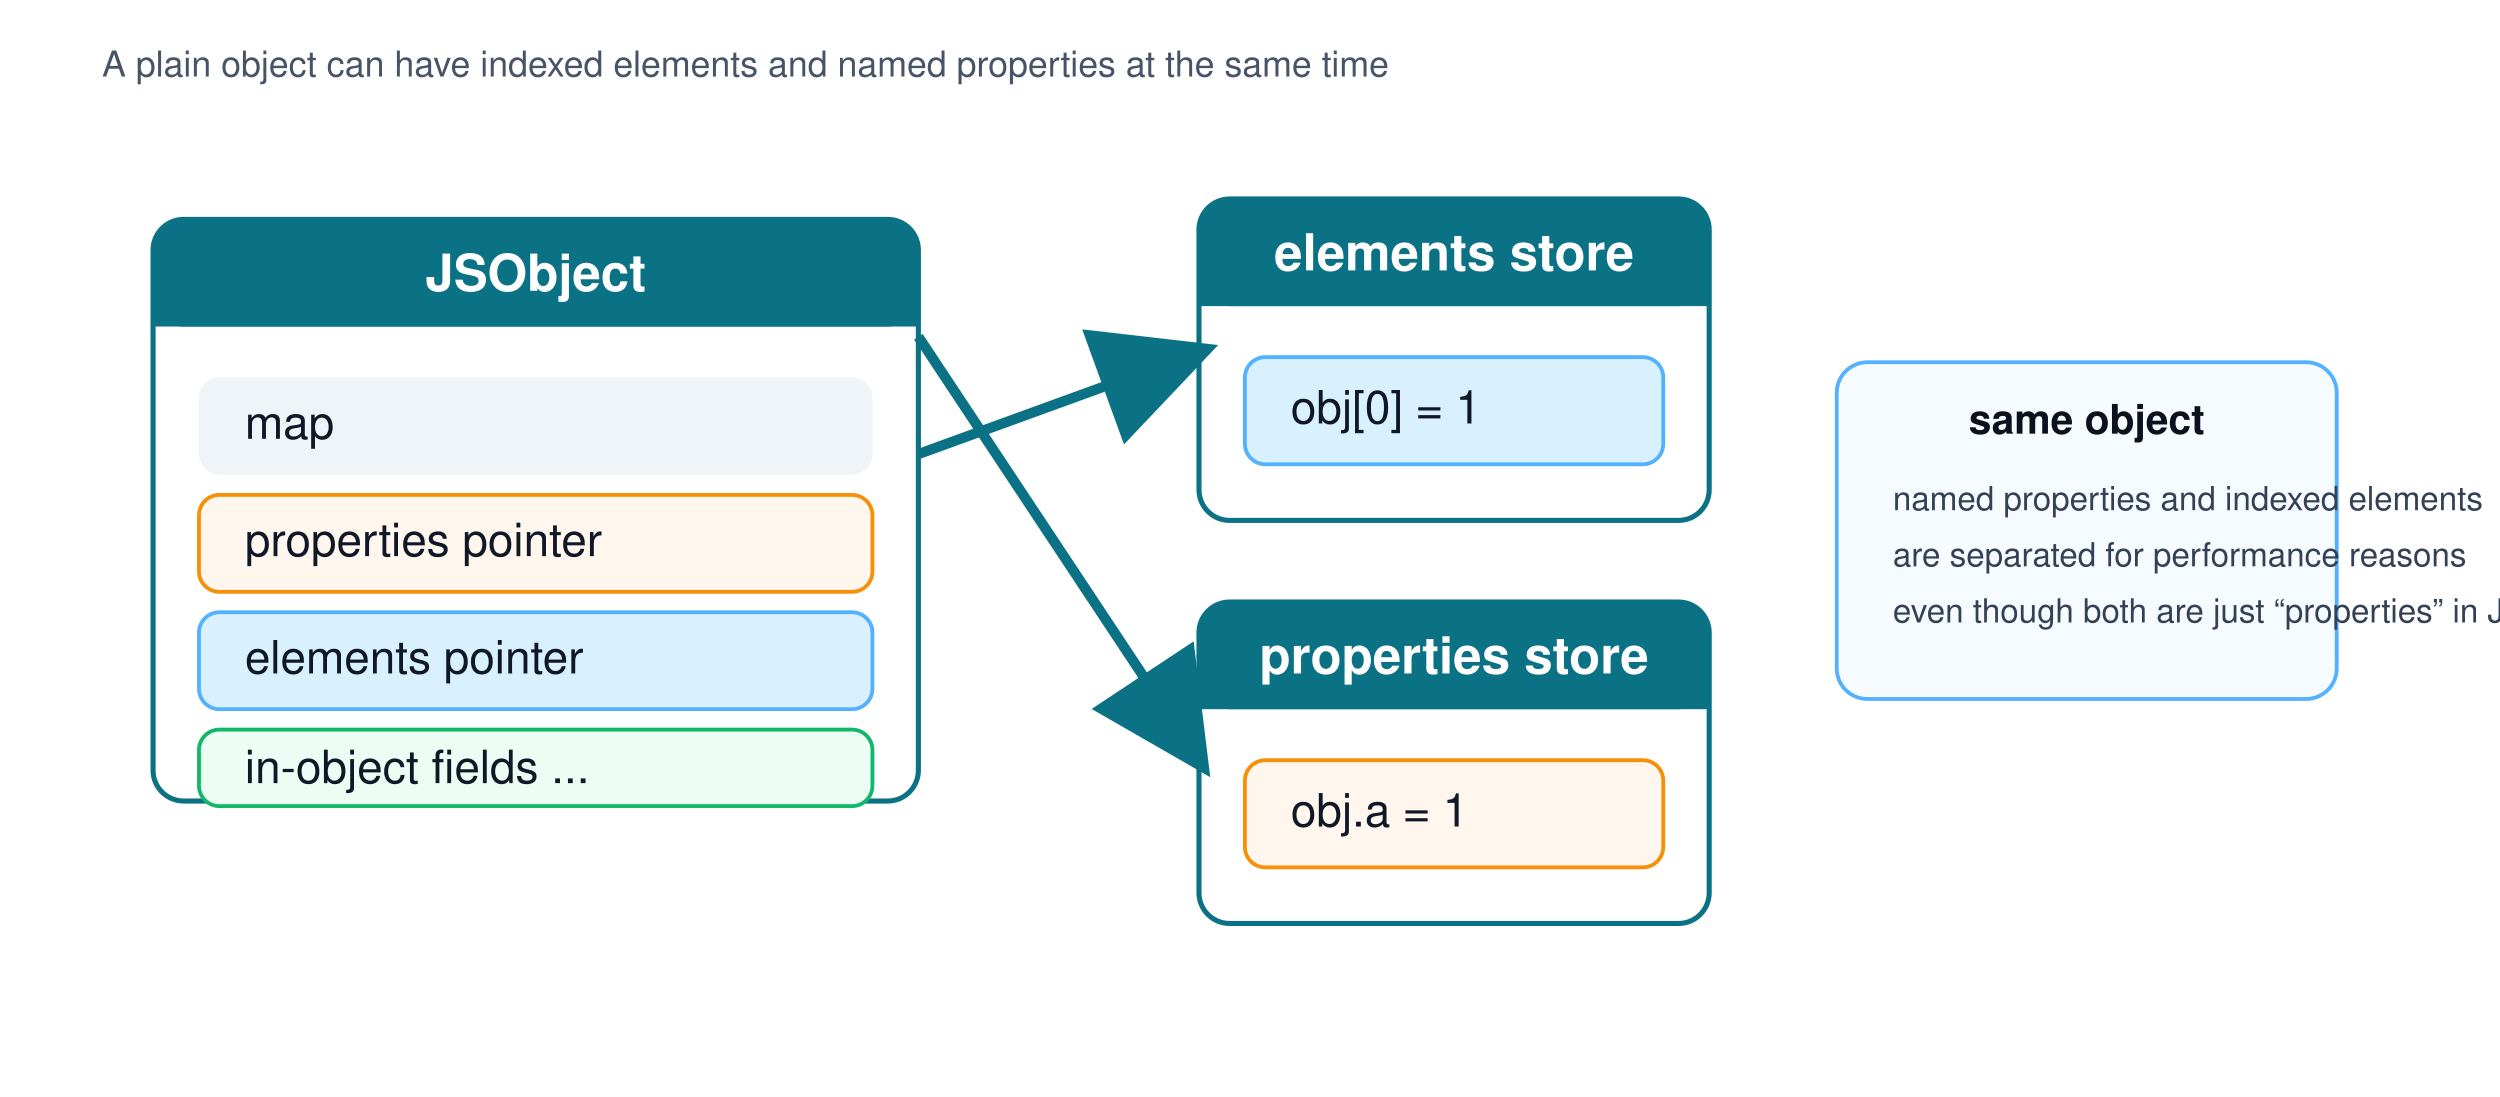
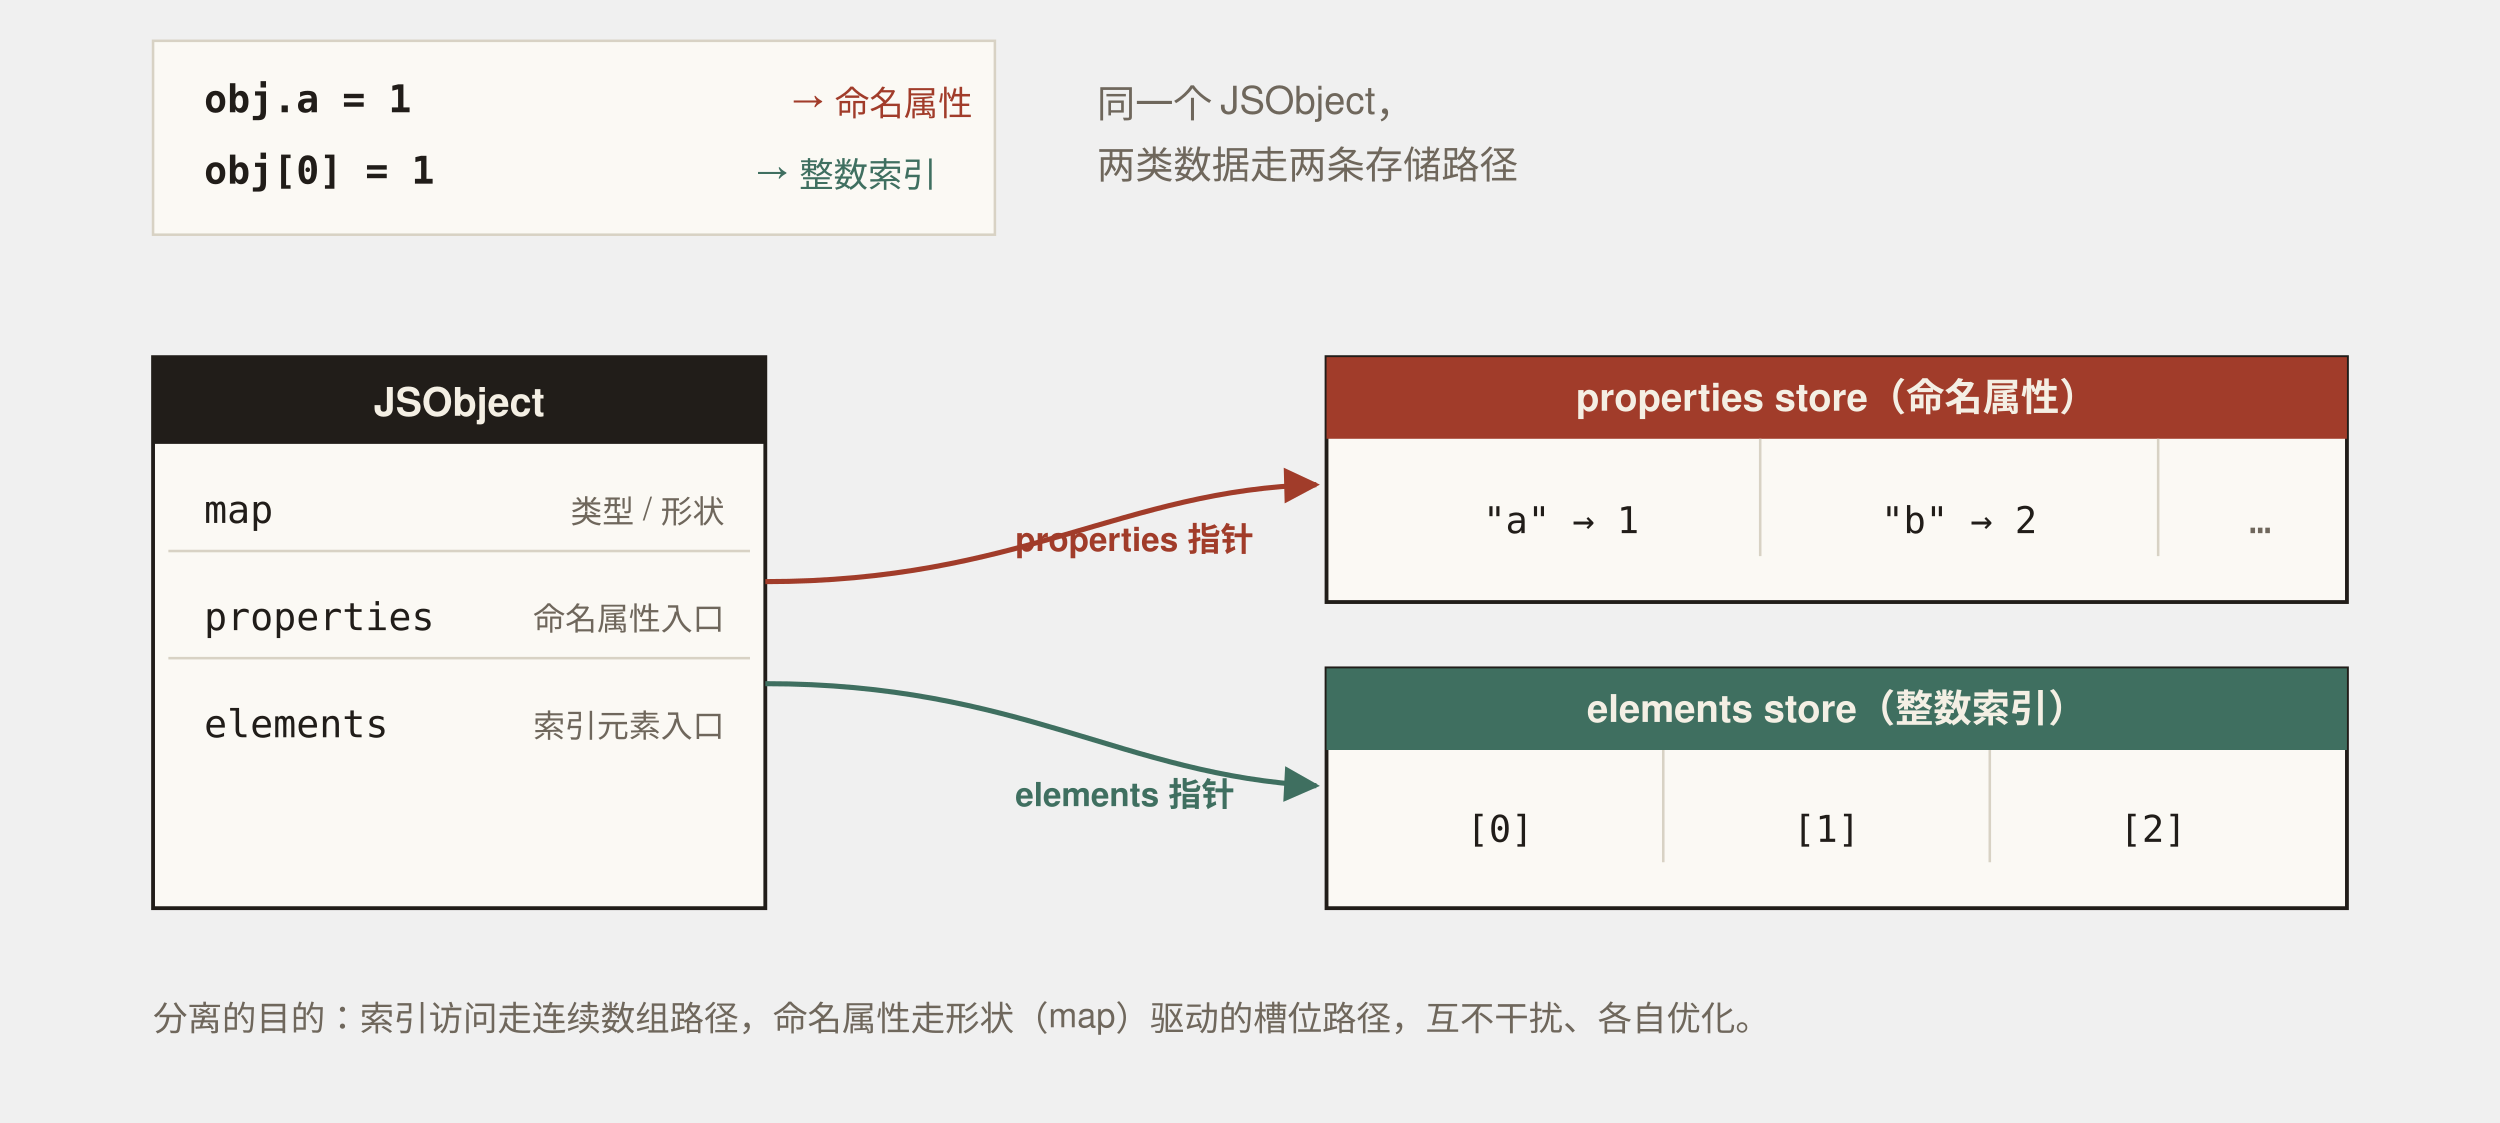
- <svg xmlns="http://www.w3.org/2000/svg" width="980" height="430" viewBox="0 0 980 430">
+ <svg xmlns="http://www.w3.org/2000/svg" width="980" height="440" viewBox="0 0 980 440" font-family="'Helvetica Neue', Helvetica, Arial, 'PingFang SC', sans-serif">
  <defs>
-     <style>
-       .title { font: 700 20px Helvetica, Arial, sans-serif; fill: #ffffff; }
-       .field { font: 500 18px Helvetica, Arial, sans-serif; fill: #101828; }
-       .note { font: 500 14px Helvetica, Arial, sans-serif; fill: #475467; }
-       .mini { font: 500 13px Helvetica, Arial, sans-serif; fill: #344054; }
-       .callout { font: 600 16px Helvetica, Arial, sans-serif; fill: #0c111d; }
-     </style>
-     <marker id="arrow" markerWidth="12" markerHeight="12" refX="10" refY="6" orient="auto">
-       <path d="M0,0 L12,6 L0,12 Z" fill="#0b7285" />
+     <marker id="arr" viewBox="0 0 10 10" refX="9" refY="5" markerWidth="7" markerHeight="7" orient="auto-start-reverse">
+       <path d="M 0 0 L 10 5 L 0 10 z" fill="#211d19" />
+     </marker>
+     <marker id="arrG" viewBox="0 0 10 10" refX="9" refY="5" markerWidth="7" markerHeight="7" orient="auto-start-reverse">
+       <path d="M 0 0 L 10 5 L 0 10 z" fill="#3f6f60" />
+     </marker>
+     <marker id="arrB" viewBox="0 0 10 10" refX="9" refY="5" markerWidth="7" markerHeight="7" orient="auto-start-reverse">
+       <path d="M 0 0 L 10 5 L 0 10 z" fill="#a13c2a" />
    </marker>
  </defs>
-   <rect width="980" height="430" fill="#ffffff" />
-   <text x="40" y="30" class="note">A plain object can have indexed elements and named properties at the same time</text>
-   <g transform="translate(60 86)">
-     <rect width="300" height="228" rx="12" fill="#ffffff" stroke="#0b7285" stroke-width="2" />
-     <rect width="300" height="42" rx="12" fill="#0b7285" />
-     <rect y="30" width="300" height="12" fill="#0b7285" />
-     <text x="150" y="28" text-anchor="middle" class="title">JSObject</text>
-     <rect x="18" y="62" width="264" height="38" rx="8" fill="#eef4f7" />
-     <rect x="18" y="108" width="264" height="38" rx="8" fill="#fff7ed" stroke="#f79009" stroke-width="1.5" />
-     <rect x="18" y="154" width="264" height="38" rx="8" fill="#d9f0ff" stroke="#53b1fd" stroke-width="1.5" />
-     <rect x="18" y="200" width="264" height="30" rx="8" fill="#ecfdf3" stroke="#12b76a" stroke-width="1.5" />
-     <text x="36" y="86" class="field">map</text>
-     <text x="36" y="132" class="field">properties pointer</text>
-     <text x="36" y="178" class="field">elements pointer</text>
-     <text x="36" y="221" class="field">in-object fields ...</text>
+   <g>
+     <rect x="60" y="16" width="330" height="76" fill="#fbf9f4" stroke="#d8d2c4" />
+     <text x="80" y="44" font-size="15" fill="#211d19" font-weight="600" font-family="Menlo, Consolas, monospace">obj.a = 1</text>
+     <text x="310" y="44" font-size="13.5" fill="#a13c2a">→ 命名属性</text>
+     <text x="80" y="72" font-size="15" fill="#211d19" font-weight="600" font-family="Menlo, Consolas, monospace">obj[0] = 1</text>
+     <text x="296" y="72" font-size="13.5" fill="#3f6f60">→ 整数索引</text>
  </g>
-   <g transform="translate(470 78)">
-     <rect width="200" height="126" rx="12" fill="#ffffff" stroke="#0b7285" stroke-width="2" />
-     <rect width="200" height="42" rx="12" fill="#0b7285" />
-     <rect y="30" width="200" height="12" fill="#0b7285" />
-     <text x="100" y="28" text-anchor="middle" class="title">elements store</text>
-     <rect x="18" y="62" width="164" height="42" rx="8" fill="#d9f0ff" stroke="#53b1fd" stroke-width="1.5" />
-     <text x="36" y="88" class="field">obj[0] = 1</text>
+   <text x="430" y="46" font-size="15" fill="#6f675c">同一个 JSObject，</text>
+   <text x="430" y="70" font-size="15" fill="#6f675c">两类数据走两条存储路径</text>
+   <g>
+     <rect x="60" y="140" width="240" height="216" fill="#fbf9f4" stroke="#211d19" stroke-width="1.5" />
+     <rect x="60" y="140" width="240" height="34" fill="#211d19" />
+     <text x="180" y="163" font-size="15.5" fill="#f4efe4" text-anchor="middle" font-weight="600">JSObject</text>
+     <g font-size="15" fill="#211d19" font-family="Menlo, Consolas, monospace">
+       <text x="80" y="205">map</text>
+       <text x="80" y="247">properties</text>
+       <text x="80" y="289">elements</text>
+     </g>
+     <g font-size="12.5" fill="#6f675c">
+       <text x="284" y="205" text-anchor="end">类型 / 形状</text>
+       <text x="284" y="247" text-anchor="end">命名属性入口</text>
+       <text x="284" y="289" text-anchor="end">索引元素入口</text>
+     </g>
+     <line x1="66" y1="216" x2="294" y2="216" stroke="#d8d2c4" />
+     <line x1="66" y1="258" x2="294" y2="258" stroke="#d8d2c4" />
  </g>
-   <g transform="translate(470 236)">
-     <rect width="200" height="126" rx="12" fill="#ffffff" stroke="#0b7285" stroke-width="2" />
-     <rect width="200" height="42" rx="12" fill="#0b7285" />
-     <rect y="30" width="200" height="12" fill="#0b7285" />
-     <text x="100" y="28" text-anchor="middle" class="title">properties store</text>
-     <rect x="18" y="62" width="164" height="42" rx="8" fill="#fff7ed" stroke="#f79009" stroke-width="1.5" />
-     <text x="36" y="88" class="field">obj.a = 1</text>
+   <g>
+     <rect x="520" y="140" width="400" height="96" fill="#fbf9f4" stroke="#211d19" stroke-width="1.5" />
+     <rect x="520" y="140" width="400" height="32" fill="#a13c2a" />
+     <text x="720" y="161" font-size="15" fill="#f4efe4" text-anchor="middle" font-weight="600">properties store（命名属性）</text>
+     <g font-size="14.5" font-family="Menlo, Consolas, monospace" fill="#211d19">
+       <text x="612" y="209" text-anchor="middle">"a" → 1</text>
+       <text x="768" y="209" text-anchor="middle">"b" → 2</text>
+       <text x="886" y="209" text-anchor="middle" fill="#6f675c">…</text>
+     </g>
+     <line x1="690" y1="172" x2="690" y2="218" stroke="#d8d2c4" />
+     <line x1="846" y1="172" x2="846" y2="218" stroke="#d8d2c4" />
  </g>
-   <line x1="360" y1="178" x2="470" y2="138" stroke="#0b7285" stroke-width="4" marker-end="url(#arrow)" />
-   <line x1="360" y1="132" x2="470" y2="298" stroke="#0b7285" stroke-width="4" marker-end="url(#arrow)" />
-   <rect x="720" y="142" width="196" height="132" rx="12" fill="#f5fbff" stroke="#53b1fd" stroke-width="1.5" />
-   <text x="818" y="170" text-anchor="middle" class="callout">same object</text>
-   <text x="742" y="200" class="mini">named properties and indexed elements</text>
-   <text x="742" y="222" class="mini">are separated for performance reasons</text>
-   <text x="742" y="244" class="mini">even though both are just “properties” in JS</text>
+   <g>
+     <rect x="520" y="262" width="400" height="94" fill="#fbf9f4" stroke="#211d19" stroke-width="1.5" />
+     <rect x="520" y="262" width="400" height="32" fill="#3f6f60" />
+     <text x="720" y="283" font-size="15" fill="#f4efe4" text-anchor="middle" font-weight="600">elements store（整数索引）</text>
+     <g font-size="14.5" font-family="Menlo, Consolas, monospace" fill="#211d19">
+       <text x="588" y="330" text-anchor="middle">[0]</text>
+       <text x="716" y="330" text-anchor="middle">[1]</text>
+       <text x="844" y="330" text-anchor="middle">[2]</text>
+     </g>
+     <line x1="652" y1="294" x2="652" y2="338" stroke="#d8d2c4" />
+     <line x1="780" y1="294" x2="780" y2="338" stroke="#d8d2c4" />
+   </g>
+   <path d="M 300 228 C 400 228, 440 192, 516 190" fill="none" stroke="#a13c2a" stroke-width="2" marker-end="url(#arrB)" />
+   <path d="M 300 268 C 400 268, 440 304, 516 308" fill="none" stroke="#3f6f60" stroke-width="2" marker-end="url(#arrG)" />
+   <text x="398" y="216" font-size="13" fill="#a13c2a" font-weight="600">properties 指针</text>
+   <text x="398" y="316" font-size="13" fill="#3f6f60" font-weight="600">elements 指针</text>
+   <text x="60" y="404" font-size="13.5" fill="#6f675c">分离的目的：索引访问走连续数组路径，命名属性走形状（map）驱动的槽位路径，互不干扰、各自优化。</text>
</svg>
